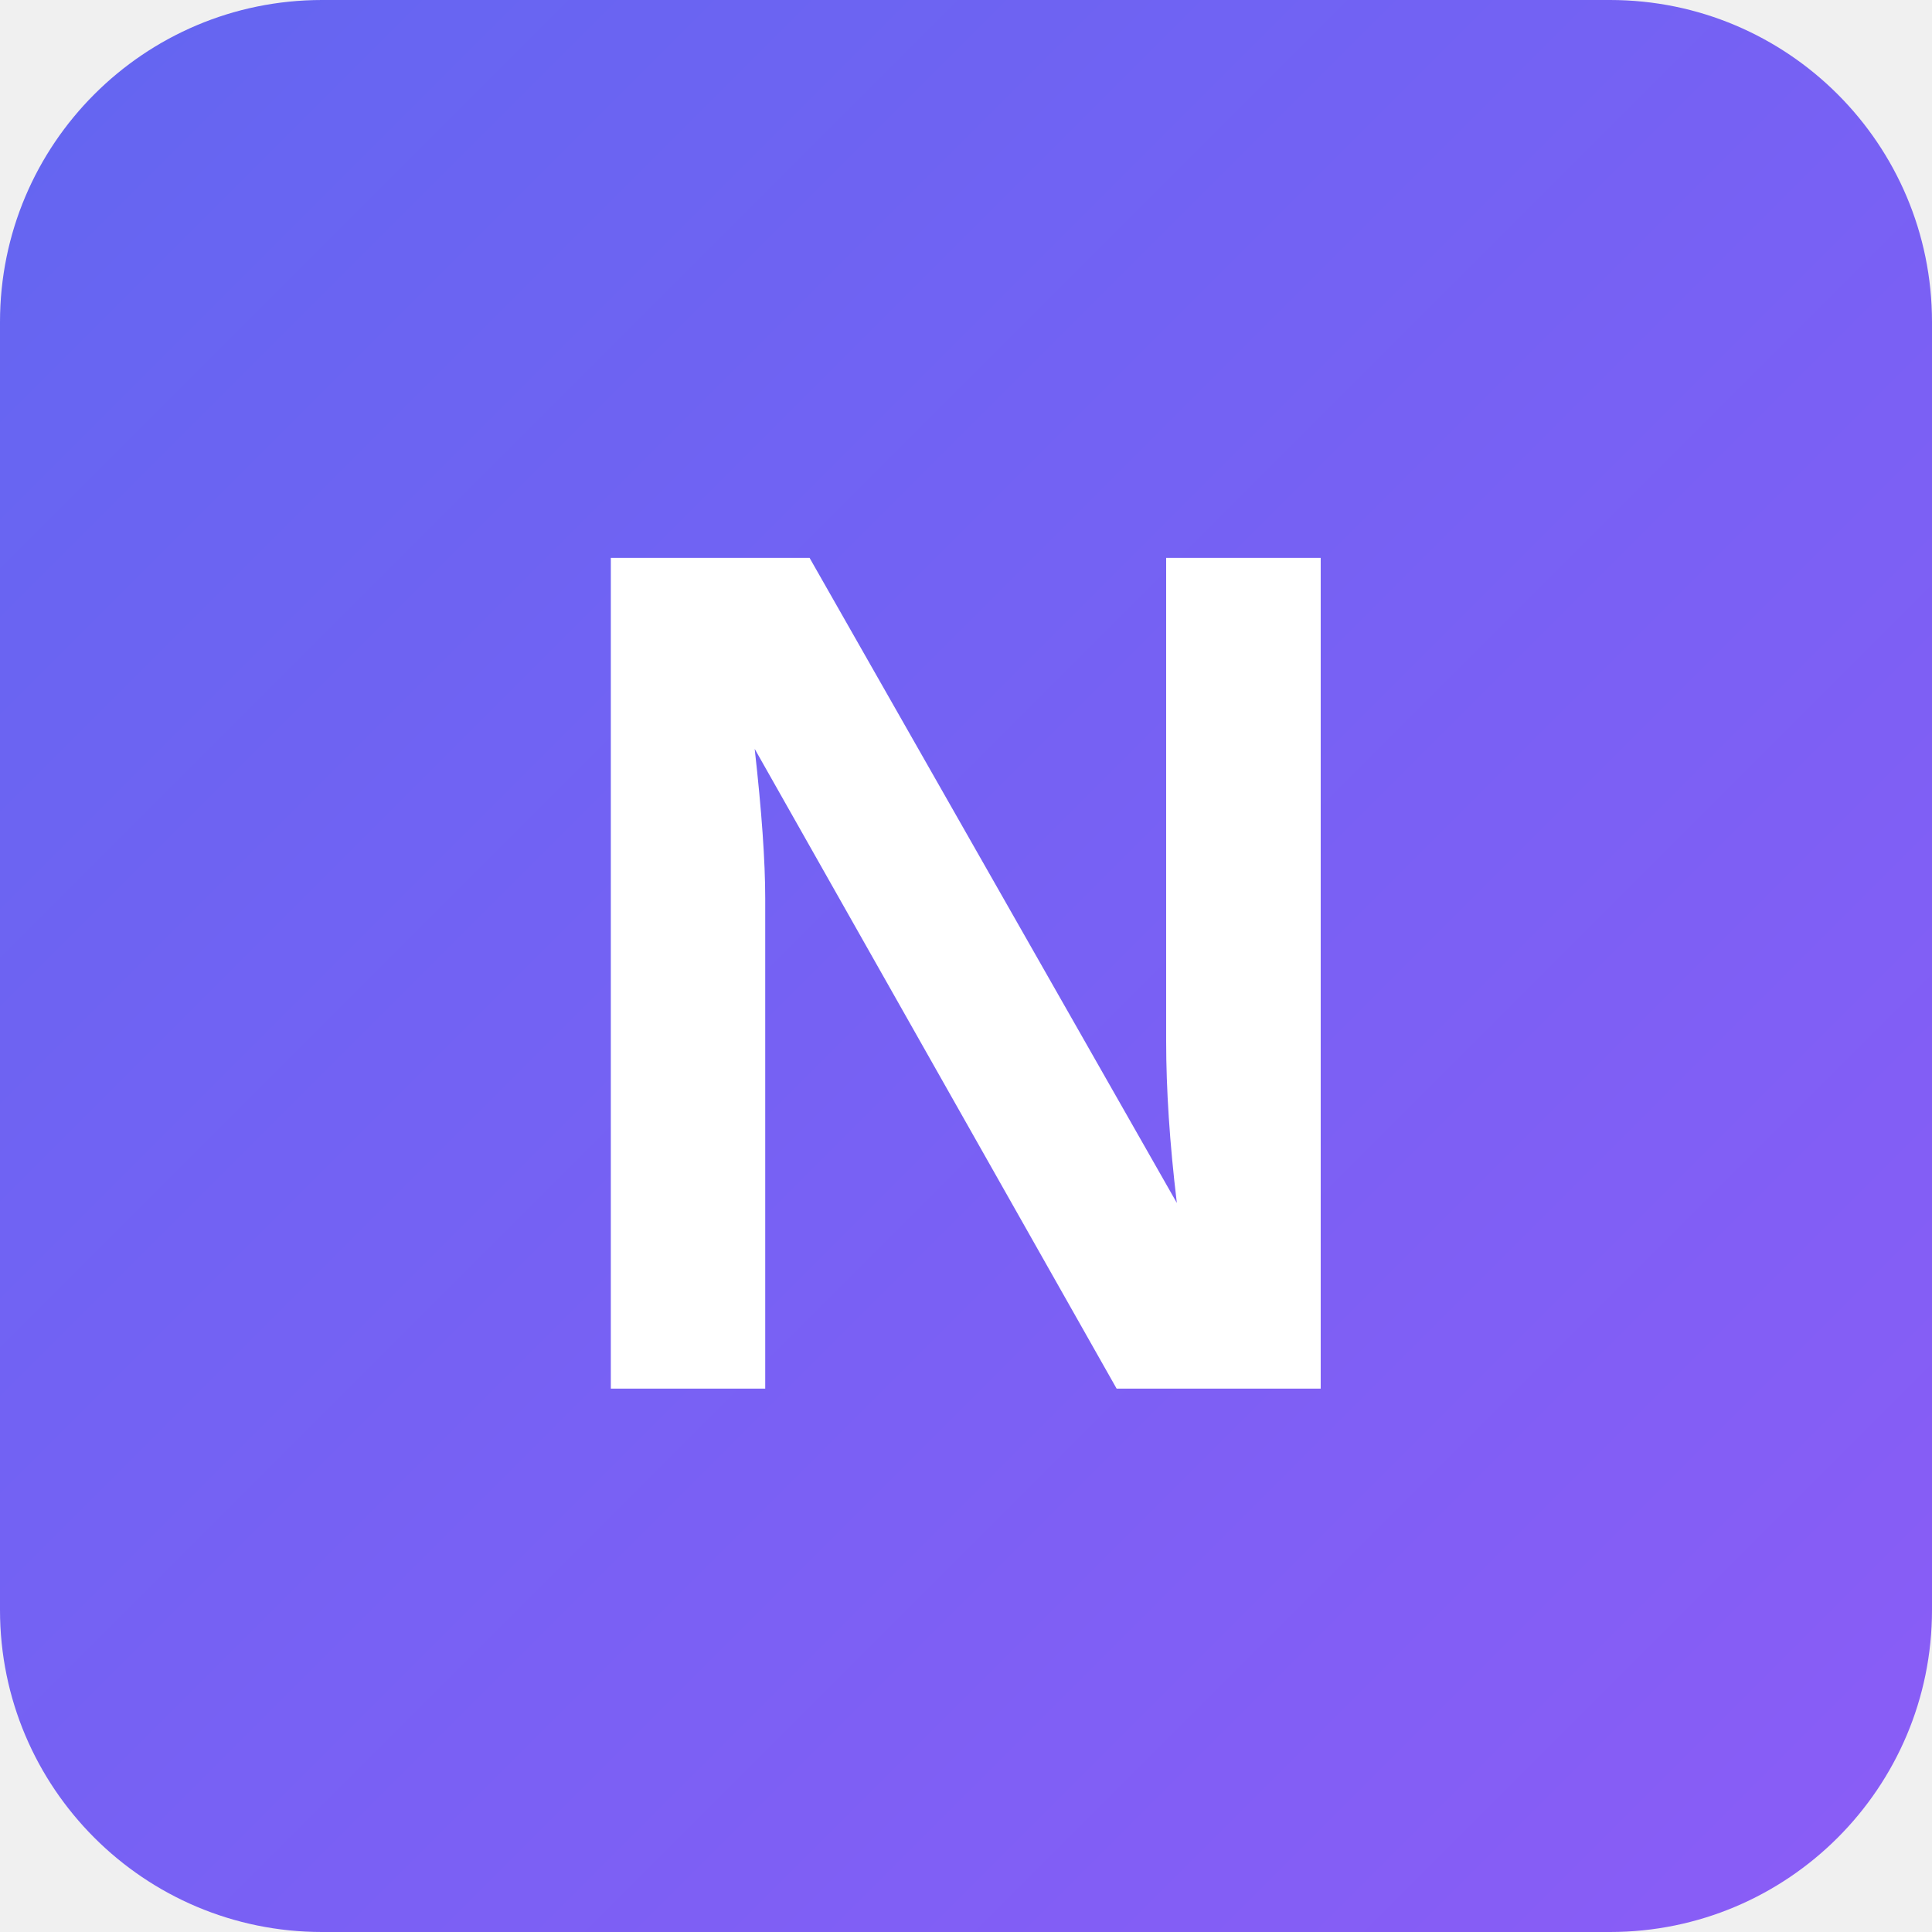
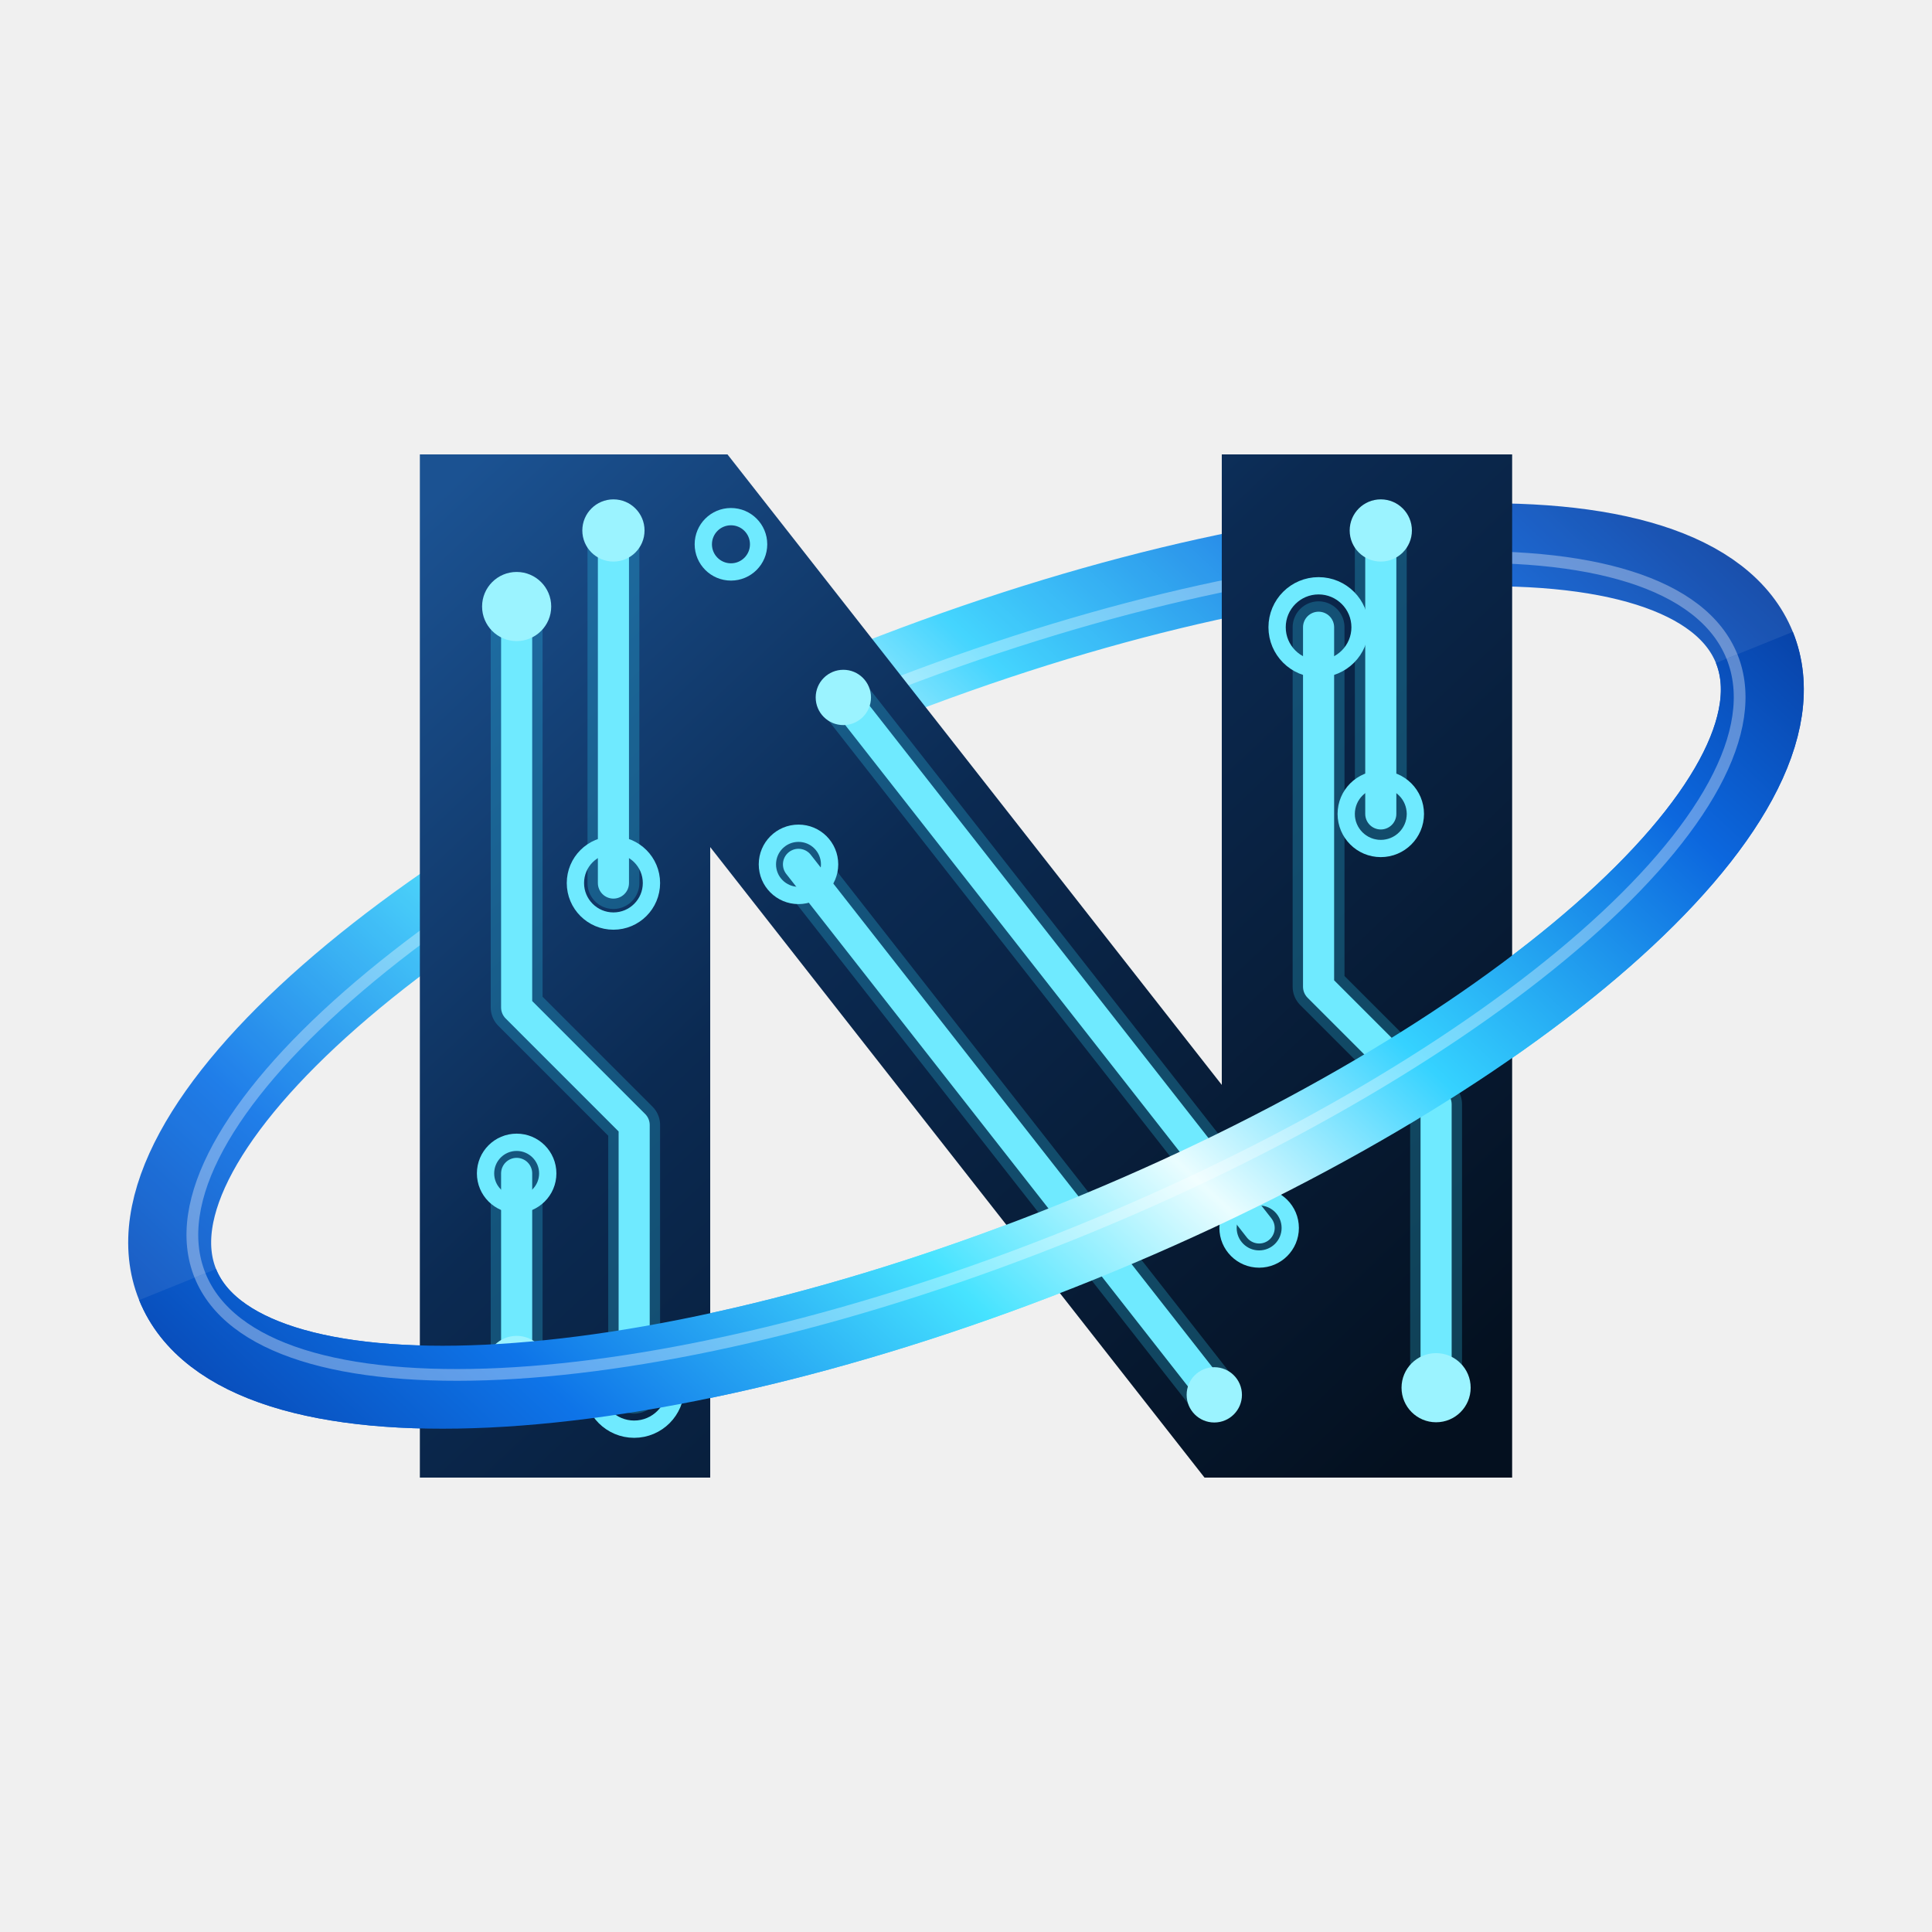
- <svg xmlns="http://www.w3.org/2000/svg" width="192" height="192" viewBox="0 0 192 192">
+ <svg xmlns="http://www.w3.org/2000/svg" viewBox="0.00 0.00 512.00 512.00" width="512.00" height="512.00" role="img" aria-label="Netrivium Technologies — Building the Connected Future">
  <defs>
-     <linearGradient id="grad" x1="0%" y1="0%" x2="100%" y2="100%">
-       <stop offset="0%" style="stop-color:#6366f1;stop-opacity:1" />
-       <stop offset="100%" style="stop-color:#8b5cf6;stop-opacity:1" />
+     <clipPath id="p-fr">
+       <polygon points="-259.5,464.3 778.9,44.7 1020.2,641.8 -18.3,1061.4" />
+     </clipPath>
+     <linearGradient id="p-n" gradientUnits="userSpaceOnUse" x1="120" y1="104" x2="392" y2="392">
+       <stop offset="0" stop-color="#1B5292" />
+       <stop offset="0.42" stop-color="#0B2A52" />
+       <stop offset="1" stop-color="#04101F" />
    </linearGradient>
+     <linearGradient id="p-r" gradientUnits="userSpaceOnUse" x1="13.6" y1="369.8" x2="498.4" y2="142.2">
+       <stop offset="0" stop-color="#063DA8" />
+       <stop offset=".18" stop-color="#0E74E8" />
+       <stop offset=".37" stop-color="#46E3FF" />
+       <stop offset=".5" stop-color="#EAFDFF" />
+       <stop offset=".63" stop-color="#35D2FF" />
+       <stop offset=".82" stop-color="#0C67DE" />
+       <stop offset="1" stop-color="#06308C" />
+     </linearGradient>
+     <clipPath id="p-cn">
+       <path d="M98.0 404.0V108.0H187.0L330.0 290.4V108.0H414.0V404.0H325.0L182.0 221.6V404.0Z" />
+     </clipPath>
  </defs>
-   <rect width="192" height="192" rx="32" fill="url(#grad)" />
-   <text x="96" y="138" font-family="Arial, sans-serif" font-size="120" font-weight="bold" fill="white" text-anchor="middle">N</text>
+   <g transform="translate(21.497 21.497) scale(0.91603)">
+     <g opacity=".92">
+       <ellipse cx="256" cy="256" rx="246" ry="86" transform="rotate(-22 256 256)" fill="none" stroke="url(#p-r)" stroke-width="24" />
+       <ellipse cx="256" cy="256" rx="239" ry="83.4" transform="rotate(-22 256 256)" fill="none" stroke="#FFFFFF" stroke-width="3.4" stroke-opacity=".34" />
+     </g>
+     <path d="M98.0 404.0V108.0H187.0L330.0 290.4V108.0H414.0V404.0H325.0L182.0 221.6V404.0Z" fill="url(#p-n)" />
+     <g clip-path="url(#p-cn)">
+       <g fill="none" stroke="#35D9FF" stroke-opacity=".24" stroke-width="15" stroke-linecap="round" stroke-linejoin="round">
+         <path d="M126 152L126 268L160 302L160 378" />
+         <path d="M154 130L154 232" />
+         <path d="M126 316L126 372" />
+         <path d="M220.514 178.303L340.806 331.779" />
+         <path d="M207.538 226.59L327.83 380.066" />
+         <path d="M358 158L358 262L392 296L392 378" />
+         <path d="M376 130L376 212" />
+       </g>
+       <g fill="none" stroke="#6FEAFF" stroke-width="9" stroke-linecap="round" stroke-linejoin="round">
+         <path d="M126 152L126 268L160 302L160 378" />
+         <path d="M154 130L154 232" />
+         <path d="M126 316L126 372" />
+         <path d="M220.514 178.303L340.806 331.779" />
+         <path d="M207.538 226.59L327.83 380.066" />
+         <path d="M358 158L358 262L392 296L392 378" />
+         <path d="M376 130L376 212" />
+       </g>
+       <g fill="#9BF3FF">
+         <circle cx="126" cy="152" r="10" />
+         <circle cx="154" cy="130" r="9" />
+         <circle cx="126" cy="372" r="9" />
+         <circle cx="392" cy="378" r="10" />
+         <circle cx="376" cy="130" r="9" />
+         <circle cx="220.514" cy="178.303" r="8" />
+         <circle cx="327.83" cy="380.066" r="8" />
+       </g>
+       <g fill="none" stroke="#6FEAFF" stroke-width="5">
+         <circle cx="160" cy="378" r="12" />
+         <circle cx="154" cy="232" r="11" />
+         <circle cx="358" cy="158" r="12" />
+         <circle cx="376" cy="212" r="10" />
+         <circle cx="188" cy="134" r="8" />
+         <circle cx="126" cy="316" r="9" />
+         <circle cx="340.806" cy="331.779" r="9" />
+         <circle cx="207.538" cy="226.59" r="9" />
+       </g>
+     </g>
+     <g clip-path="url(#p-fr)">
+       <ellipse cx="256" cy="256" rx="246" ry="86" transform="rotate(-22 256 256)" fill="none" stroke="url(#p-r)" stroke-width="24" />
+       <ellipse cx="256" cy="256" rx="239" ry="83.4" transform="rotate(-22 256 256)" fill="none" stroke="#FFFFFF" stroke-width="3.4" stroke-opacity=".34" />
+     </g>
+   </g>
</svg>
